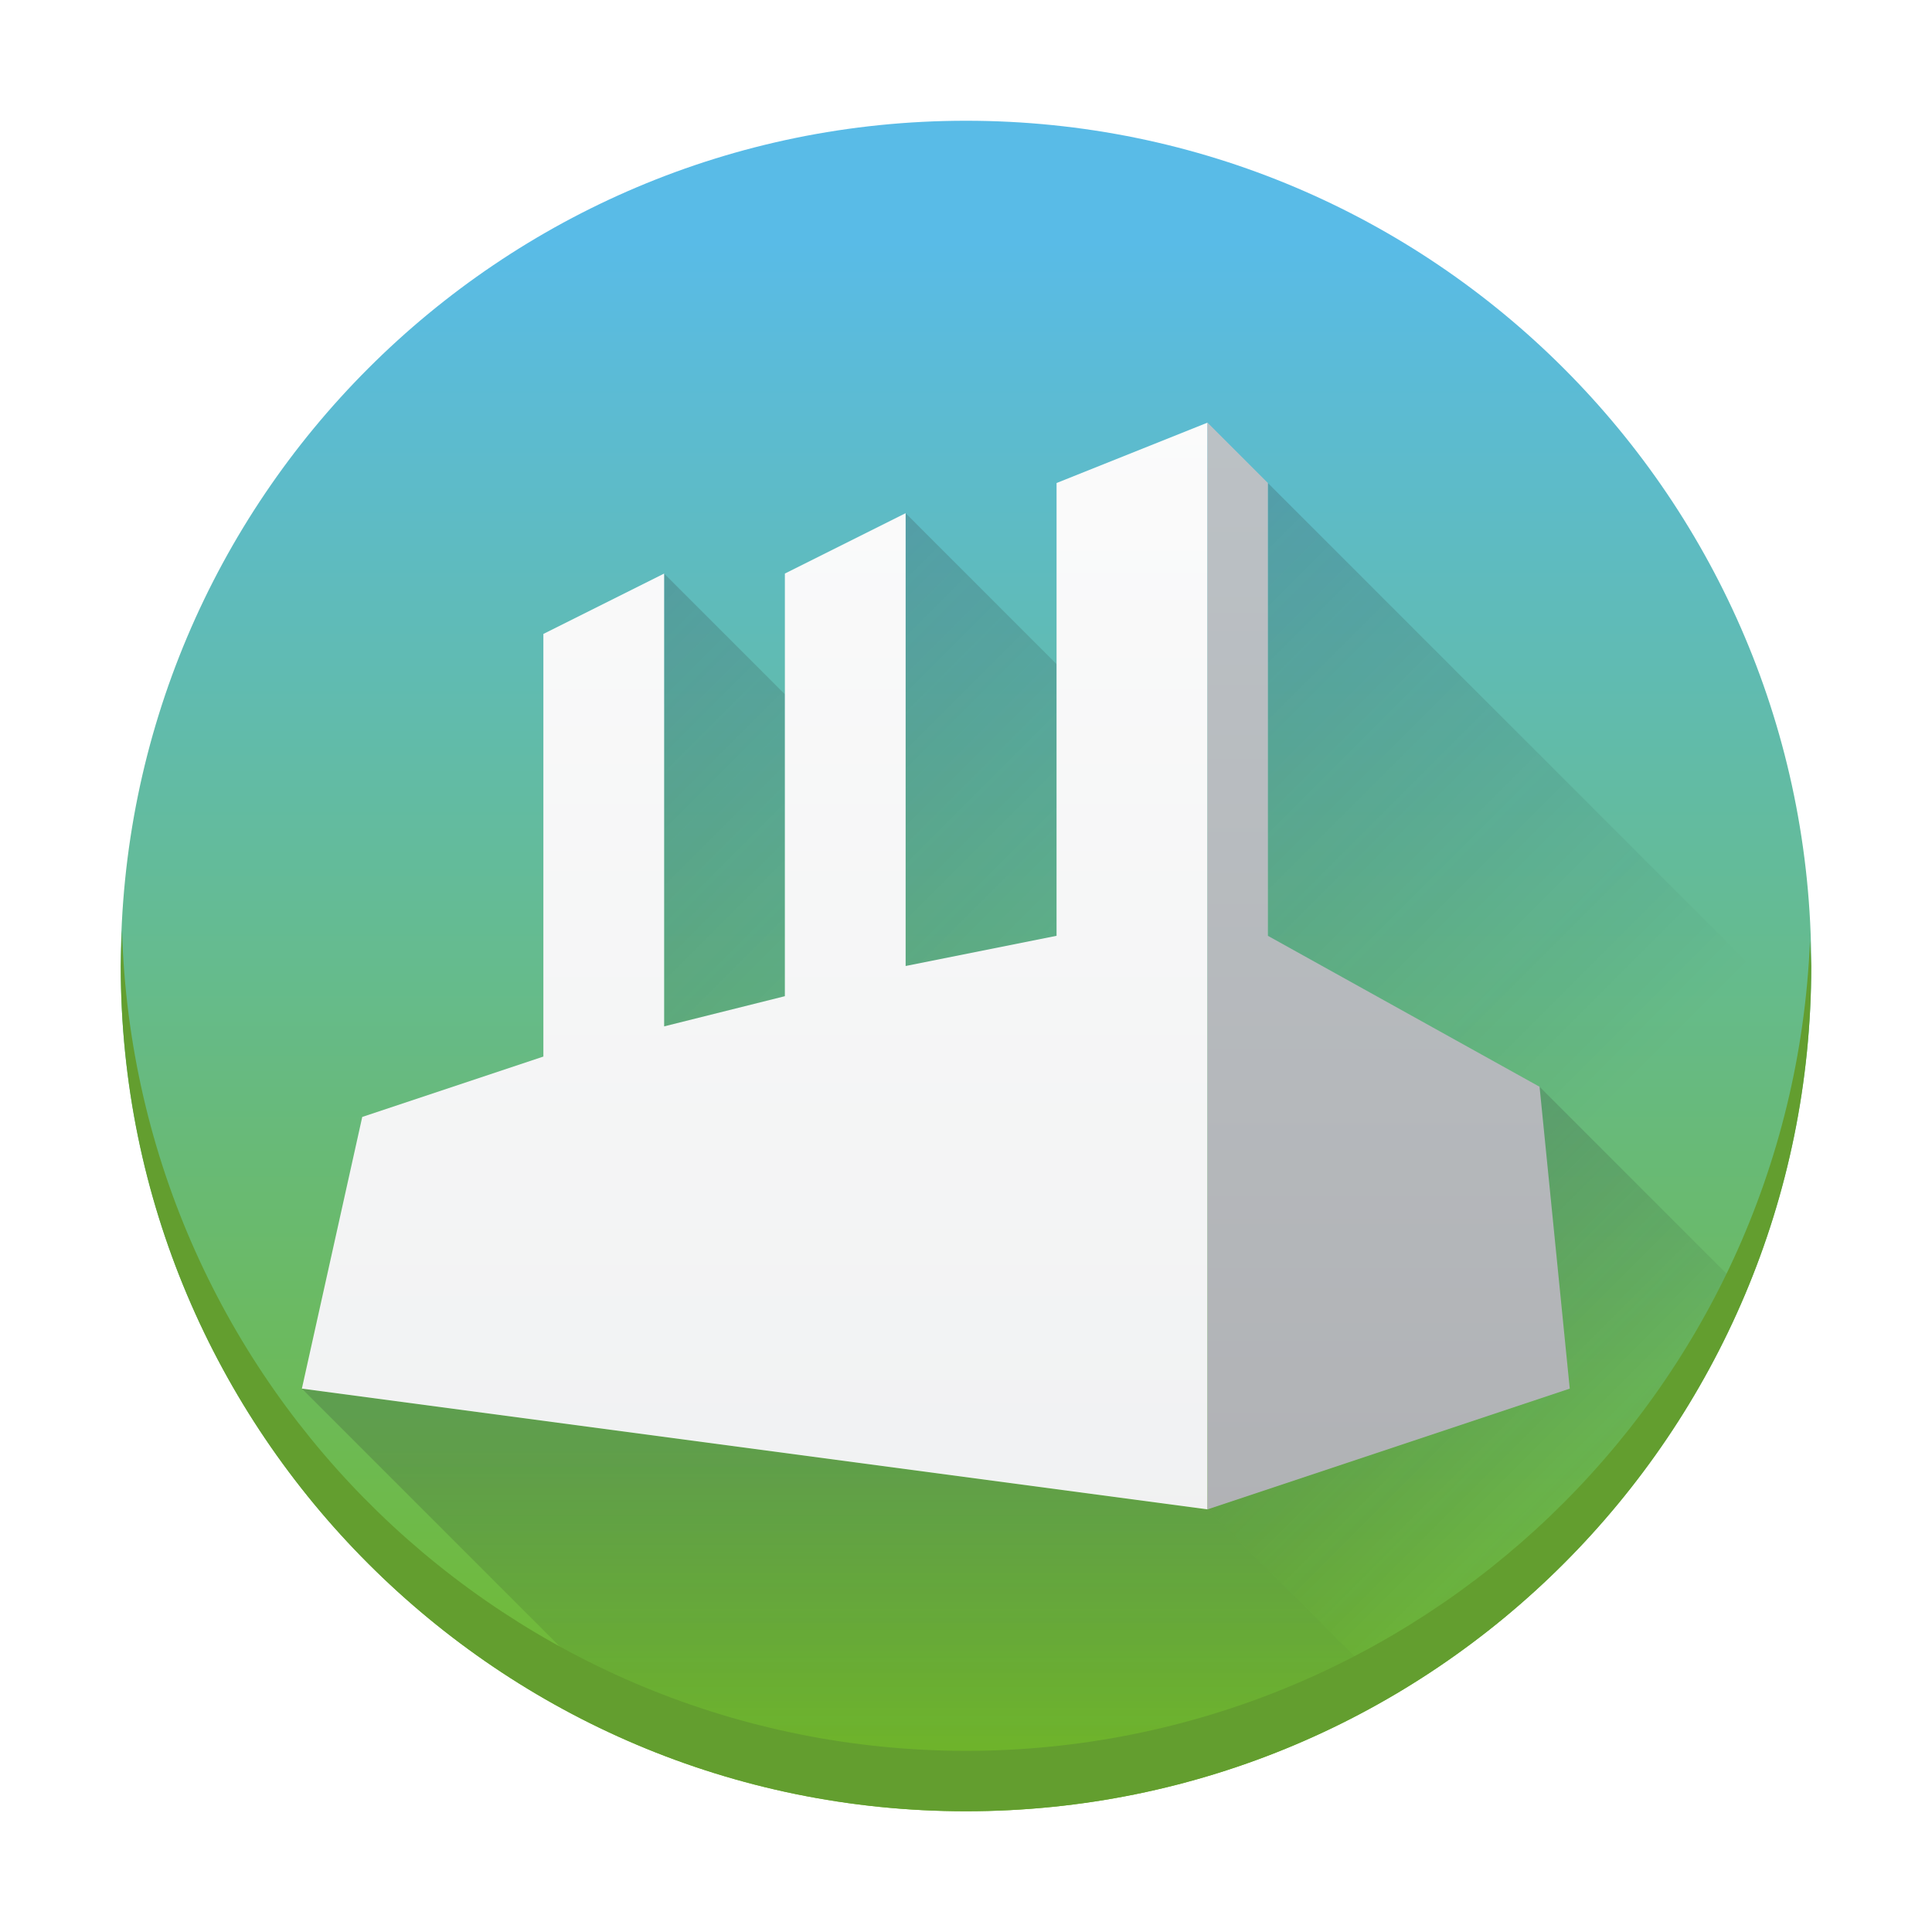
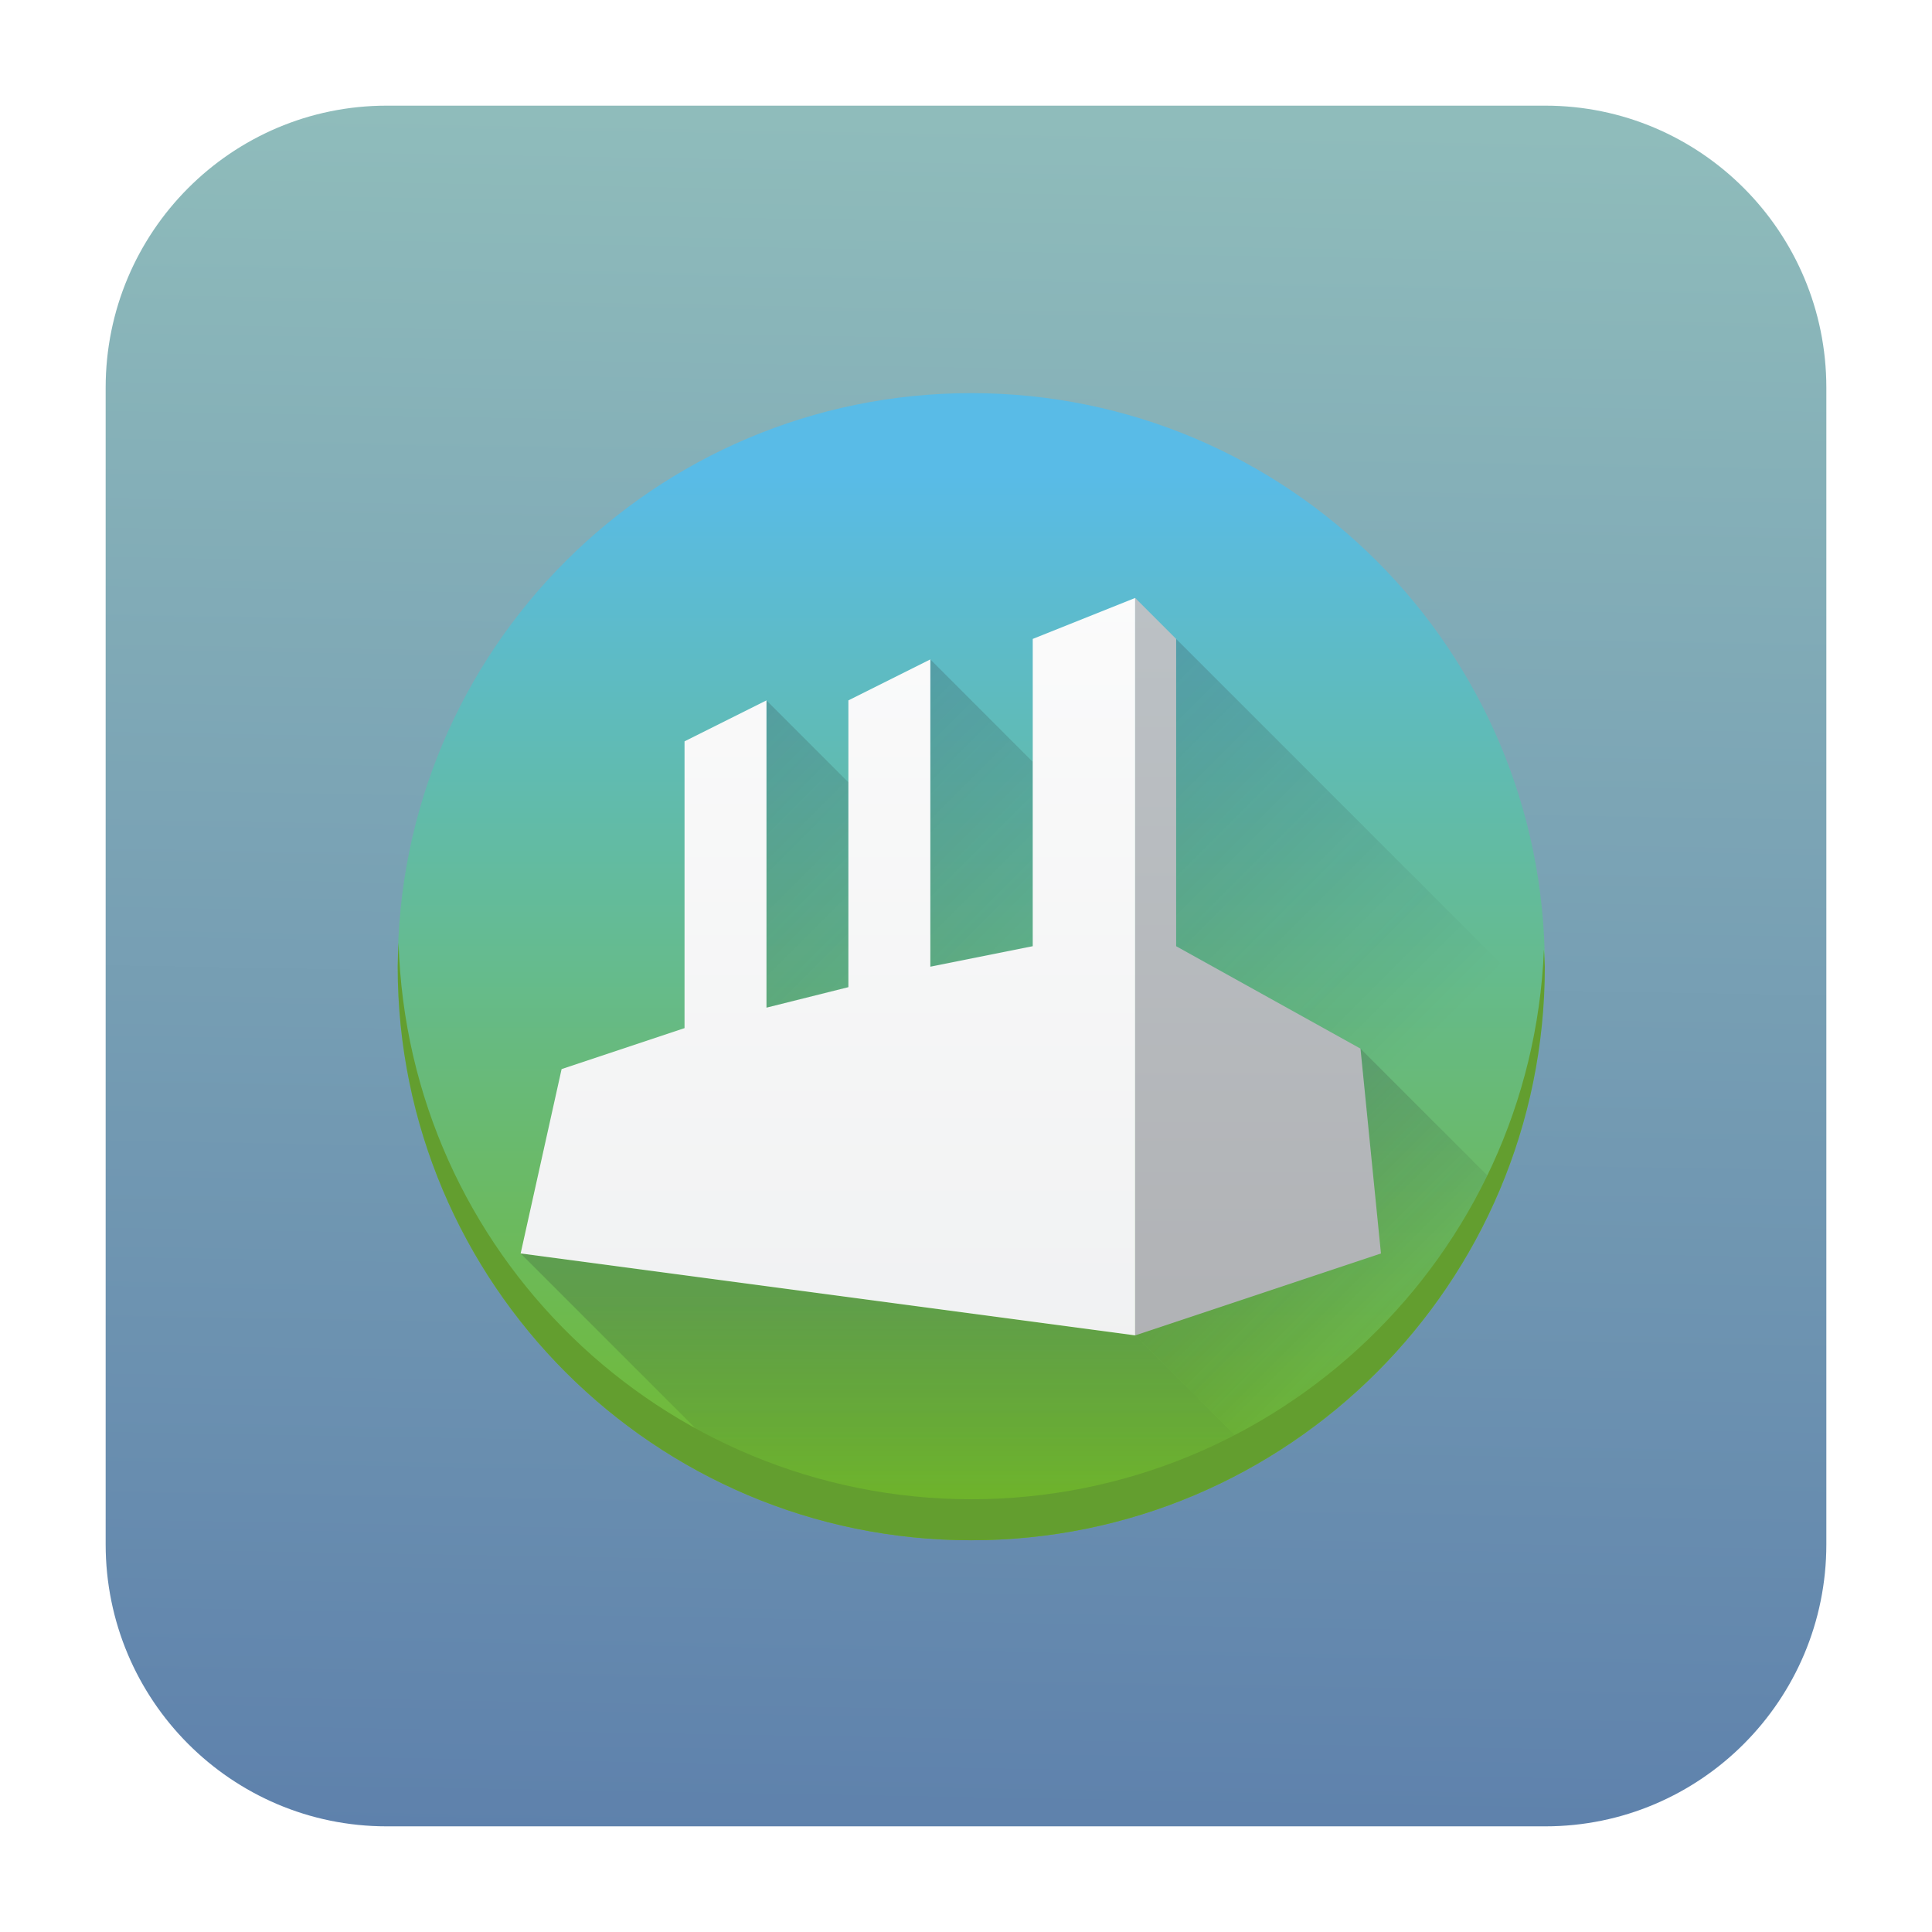
- <svg xmlns="http://www.w3.org/2000/svg" xmlns:xlink="http://www.w3.org/1999/xlink" height="32" width="32">
-   <linearGradient id="h" gradientTransform="matrix(1.35501 0 0 1.27276 -4.486 -4.182)" gradientUnits="userSpaceOnUse" x1="20" x2="20" y1="25" y2="7">
-     <stop offset="0" stop-color="#eff0f1" />
-     <stop offset="1" stop-color="#fcfcfc" />
+ <svg xmlns="http://www.w3.org/2000/svg" xmlns:xlink="http://www.w3.org/1999/xlink" height="64" width="64" version="1.1" id="svg14410">
+   <defs id="defs14414">
+     <linearGradient xlink:href="#linearGradient1051" id="linearGradient1053" x1="-98.535" y1="60.492" x2="-97.57" y2="5.492" gradientUnits="userSpaceOnUse" gradientTransform="matrix(1.036364,0,0,1.036364,135.1182,-1.692182)" />
+     <linearGradient id="linearGradient1051">
+       <stop style="stop-color:#5e81ac;stop-opacity:1;" offset="0" id="stop1047" />
+       <stop style="stop-color:#8fbcbb;stop-opacity:1;" offset="1" id="stop1049" />
+     </linearGradient>
+     <linearGradient id="linearGradient15476" gradientUnits="userSpaceOnUse" x1="16" x2="16" y1="30" y2="4" gradientTransform="matrix(1.357143,0,0,1.357143,36.79478,-33.87418)">
+       <stop offset="0" stop-color="#73ba25" id="stop14382-1" />
+       <stop offset="1" stop-color="#59bbe7" id="stop14384-7" />
+     </linearGradient>
+     <linearGradient id="linearGradient15478" gradientUnits="userSpaceOnUse" x1="25.5" x2="30" xlink:href="#a" y1="18" y2="22.5" gradientTransform="matrix(1.357143,0,0,1.357143,36.79478,-33.87418)" />
+     <linearGradient id="linearGradient15482">
+       <stop offset="0" stop-color="#292c2f" id="stop14387-7" />
+       <stop offset="1" stop-opacity="0" id="stop14389-1" />
+     </linearGradient>
+     <linearGradient id="linearGradient15484" gradientUnits="userSpaceOnUse" x1="12" x2="12" xlink:href="#a" y1="24" y2="30" gradientTransform="matrix(1.357143,0,0,1.357143,36.79478,-33.87418)" />
+     <linearGradient id="linearGradient15486" gradientUnits="userSpaceOnUse" x1="11" x2="19" xlink:href="#a" y1="9.5" y2="17.5" gradientTransform="matrix(1.357143,0,0,1.357143,36.79478,-33.87418)" />
+     <linearGradient id="linearGradient15488" gradientUnits="userSpaceOnUse" x1="15" x2="23" xlink:href="#a" y1="8.5" y2="16.5" gradientTransform="matrix(1.357143,0,0,1.357143,36.79478,-33.87418)" />
+     <linearGradient id="linearGradient15490" gradientUnits="userSpaceOnUse" x1="21" x2="29" xlink:href="#a" y1="8" y2="16" gradientTransform="matrix(1.357143,0,0,1.357143,36.79478,-33.87418)" />
+     <linearGradient id="linearGradient15494" gradientTransform="matrix(1.838942,0,0,1.727317,30.70663,-39.54975)" gradientUnits="userSpaceOnUse" x1="20" x2="20" y1="25" y2="7">
+       <stop offset="0" stop-color="#eff0f1" id="stop14367-1" />
+       <stop offset="1" stop-color="#fcfcfc" id="stop14369-5" />
+     </linearGradient>
+     <linearGradient id="linearGradient15498" gradientTransform="matrix(1.838942,0,0,1.727317,30.70663,-39.54975)" gradientUnits="userSpaceOnUse" x1="20" x2="20" y1="25" y2="7">
+       <stop offset="0" stop-color="#afb0b3" id="stop14372-9" />
+       <stop offset="1" stop-color="#bdc3c7" id="stop14374-7" />
+     </linearGradient>
+     <linearGradient xlink:href="#b" id="linearGradient15510" gradientUnits="userSpaceOnUse" gradientTransform="matrix(1.357143,0,0,1.357143,10.4607,10.3083)" x1="16" y1="30" x2="16" y2="4" />
+     <linearGradient xlink:href="#a" id="linearGradient15512" gradientUnits="userSpaceOnUse" gradientTransform="matrix(1.357143,0,0,1.357143,10.4607,10.3083)" x1="25.5" y1="18" x2="30" y2="22.5" />
+     <linearGradient xlink:href="#a" id="linearGradient15514" gradientUnits="userSpaceOnUse" gradientTransform="matrix(1.357143,0,0,1.357143,10.4607,10.3083)" x1="12" y1="24" x2="12" y2="30" />
+     <linearGradient xlink:href="#a" id="linearGradient15516" gradientUnits="userSpaceOnUse" gradientTransform="matrix(1.357143,0,0,1.357143,10.4607,10.3083)" x1="11" y1="9.5" x2="19" y2="17.5" />
+     <linearGradient xlink:href="#a" id="linearGradient15518" gradientUnits="userSpaceOnUse" gradientTransform="matrix(1.357143,0,0,1.357143,10.4607,10.3083)" x1="15" y1="8.5" x2="23" y2="16.5" />
+     <linearGradient xlink:href="#a" id="linearGradient15520" gradientUnits="userSpaceOnUse" gradientTransform="matrix(1.357143,0,0,1.357143,10.4607,10.3083)" x1="21" y1="8" x2="29" y2="16" />
+     <linearGradient xlink:href="#h" id="linearGradient15522" gradientUnits="userSpaceOnUse" gradientTransform="matrix(1.838942,0,0,1.727317,4.372554,4.632731)" x1="20" y1="25" x2="20" y2="7" />
+     <linearGradient xlink:href="#i" id="linearGradient15524" gradientUnits="userSpaceOnUse" gradientTransform="matrix(1.838942,0,0,1.727317,4.372554,4.632731)" x1="20" y1="25" x2="20" y2="7" />
+   </defs>
+   <linearGradient id="h" gradientTransform="matrix(1.838942,0,0,1.727317,30.70663,-39.54975)" gradientUnits="userSpaceOnUse" x1="20" x2="20" y1="25" y2="7">
+     <stop offset="0" stop-color="#eff0f1" id="stop14367" />
+     <stop offset="1" stop-color="#fcfcfc" id="stop14369" />
  </linearGradient>
-   <linearGradient id="i" gradientTransform="matrix(1.35501 0 0 1.27276 -4.486 -4.182)" gradientUnits="userSpaceOnUse" x1="20" x2="20" y1="25" y2="7">
-     <stop offset="0" stop-color="#afb0b3" />
-     <stop offset="1" stop-color="#bdc3c7" />
+   <linearGradient id="i" gradientTransform="matrix(1.838942,0,0,1.727317,30.70663,-39.54975)" gradientUnits="userSpaceOnUse" x1="20" x2="20" y1="25" y2="7">
+     <stop offset="0" stop-color="#afb0b3" id="stop14372" />
+     <stop offset="1" stop-color="#bdc3c7" id="stop14374" />
  </linearGradient>
-   <linearGradient id="f" gradientUnits="userSpaceOnUse" x1="15" x2="23" xlink:href="#a" y1="8.5" y2="16.5" />
-   <linearGradient id="e" gradientUnits="userSpaceOnUse" x1="11" x2="19" xlink:href="#a" y1="9.5" y2="17.5" />
-   <linearGradient id="g" gradientUnits="userSpaceOnUse" x1="21" x2="29" xlink:href="#a" y1="8" y2="16" />
-   <linearGradient id="c" gradientUnits="userSpaceOnUse" x1="25.5" x2="30" xlink:href="#a" y1="18" y2="22.5" />
-   <linearGradient id="d" gradientUnits="userSpaceOnUse" x1="12" x2="12" xlink:href="#a" y1="24" y2="30" />
-   <linearGradient id="b" gradientUnits="userSpaceOnUse" x1="16" x2="16" y1="30" y2="4">
-     <stop offset="0" stop-color="#73ba25" />
-     <stop offset="1" stop-color="#59bbe7" />
+   <linearGradient id="f" gradientUnits="userSpaceOnUse" x1="15" x2="23" xlink:href="#a" y1="8.5" y2="16.5" gradientTransform="matrix(1.357143,0,0,1.357143,36.79478,-33.87418)" />
+   <linearGradient id="e" gradientUnits="userSpaceOnUse" x1="11" x2="19" xlink:href="#a" y1="9.5" y2="17.5" gradientTransform="matrix(1.357143,0,0,1.357143,36.79478,-33.87418)" />
+   <linearGradient id="g" gradientUnits="userSpaceOnUse" x1="21" x2="29" xlink:href="#a" y1="8" y2="16" gradientTransform="matrix(1.357143,0,0,1.357143,36.79478,-33.87418)" />
+   <linearGradient id="c" gradientUnits="userSpaceOnUse" x1="25.5" x2="30" xlink:href="#a" y1="18" y2="22.5" gradientTransform="matrix(1.357143,0,0,1.357143,36.79478,-33.87418)" />
+   <linearGradient id="d" gradientUnits="userSpaceOnUse" x1="12" x2="12" xlink:href="#a" y1="24" y2="30" gradientTransform="matrix(1.357143,0,0,1.357143,36.79478,-33.87418)" />
+   <linearGradient id="b" gradientUnits="userSpaceOnUse" x1="16" x2="16" y1="30" y2="4" gradientTransform="matrix(1.357143,0,0,1.357143,36.79478,-33.87418)">
+     <stop offset="0" stop-color="#73ba25" id="stop14382" />
+     <stop offset="1" stop-color="#59bbe7" id="stop14384" />
  </linearGradient>
  <linearGradient id="a">
-     <stop offset="0" stop-color="#292c2f" />
-     <stop offset="1" stop-opacity="0" />
+     <stop offset="0" stop-color="#292c2f" id="stop14387" />
+     <stop offset="1" stop-opacity="0" id="stop14389" />
  </linearGradient>
-   <path d="M16 2A14 14 0 0 0 2 16a14 14 0 0 0 14 14 14 14 0 0 0 14-14A14 14 0 0 0 16 2z" fill="url(#b)" />
-   <path d="M25.5 18L20 25l3.068 3.068a14 14 0 0 0 5.834-6.666z" fill="url(#c)" opacity=".2" />
-   <path d="M5 23l6.11 6.11A14 14 0 0 0 16 30a14 14 0 0 0 7.068-1.932L20 25z" fill="url(#d)" opacity=".2" />
-   <path d="M11 9.5l2 2V17h-2z" fill="url(#e)" opacity=".2" />
-   <path d="M15 8.5l2.5 2.5v5H15z" fill="url(#f)" opacity=".2" />
-   <path d="M21 8v10h4.5l3.402 3.402a14 14 0 0 0 1.063-4.437z" fill="url(#g)" opacity=".2" />
-   <path d="M6 18.5L5 23l15 2V7l-2.5 1v7.5L15 16V8.5l-2 1v7l-2 .5V9.5l-2 1v7z" fill="url(#h)" />
-   <path d="M20 25l6-2-.5-5-4.5-2.5V8l-1-1z" fill="url(#i)" />
-   <path d="M2.021 15.414A14 14 0 0 0 2 16a14 14 0 0 0 14 14 14 14 0 0 0 14-14 14 14 0 0 0-.021-.414A14 14 0 0 1 16 29 14 14 0 0 1 2.021 15.414z" fill="#639e2f" />
+   <rect ry="9.343" y="3.5" x="3.5" height="57" width="57" id="rect1045" style="fill:url(#linearGradient1053);fill-opacity:1;stroke-width:2.844;stroke-linecap:round" rx="9.312" />
+   <path d="m 32.175,13.023 a 19,19 0 0 0 -19,19 19,19 0 0 0 19,19 19,19 0 0 0 19,-19 19,19 0 0 0 -19,-19 z" fill="url(#b)" id="path14392-7" style="fill:url(#linearGradient15510);stroke-width:1.357" />
+   <path d="m 45.068,34.737 -7.464,9.5 4.164,4.164 a 19,19 0 0 0 7.918,-9.047 z" fill="url(#c)" opacity="0.2" id="path14394-6" style="fill:url(#linearGradient15512);stroke-width:1.357" />
+   <path d="m 17.246,41.523 8.292,8.292 a 19,19 0 0 0 6.636,1.208 19,19 0 0 0 9.592,-2.622 l -4.164,-4.164 z" fill="url(#d)" opacity="0.2" id="path14396-7" style="fill:url(#linearGradient15514);stroke-width:1.357" />
+   <path d="m 25.389,23.201 2.714,2.714 v 7.464 h -2.714 z" fill="url(#e)" opacity="0.2" id="path14398-3" style="fill:url(#linearGradient15516);stroke-width:1.357" />
+   <path d="m 30.818,21.844 3.393,3.393 v 6.786 h -3.393 z" fill="url(#f)" opacity="0.2" id="path14400-6" style="fill:url(#linearGradient15518);stroke-width:1.357" />
+   <path d="m 38.961,21.165 v 13.571 h 6.107 l 4.617,4.617 a 19,19 0 0 0 1.443,-6.022 z" fill="url(#g)" opacity="0.2" id="path14402-5" style="fill:url(#linearGradient15520);stroke-width:1.357" />
+   <path d="m 18.604,35.415 -1.357,6.107 20.357,2.714 V 19.808 l -3.393,1.357 v 10.179 l -3.393,0.679 V 21.844 l -2.714,1.357 v 9.5 l -2.714,0.679 V 23.201 l -2.714,1.357 v 9.5 z" fill="url(#h)" id="path14404-6" style="fill:url(#linearGradient15522);stroke-width:1.357" />
+   <path d="M 37.604,44.237 45.746,41.523 45.068,34.737 38.961,31.344 V 21.165 l -1.357,-1.357 z" fill="url(#i)" id="path14406-3" style="fill:url(#linearGradient15524);stroke-width:1.357" />
+   <path d="m 13.203,31.227 a 19,19 0 0 0 -0.029,0.795 19,19 0 0 0 19,19 19,19 0 0 0 19,-19 19,19 0 0 0 -0.029,-0.562 19,19 0 0 1 -18.971,18.205 19,19 0 0 1 -18.971,-18.438 z" fill="#639e2f" id="path14408-9" style="stroke-width:1.357" />
</svg>
